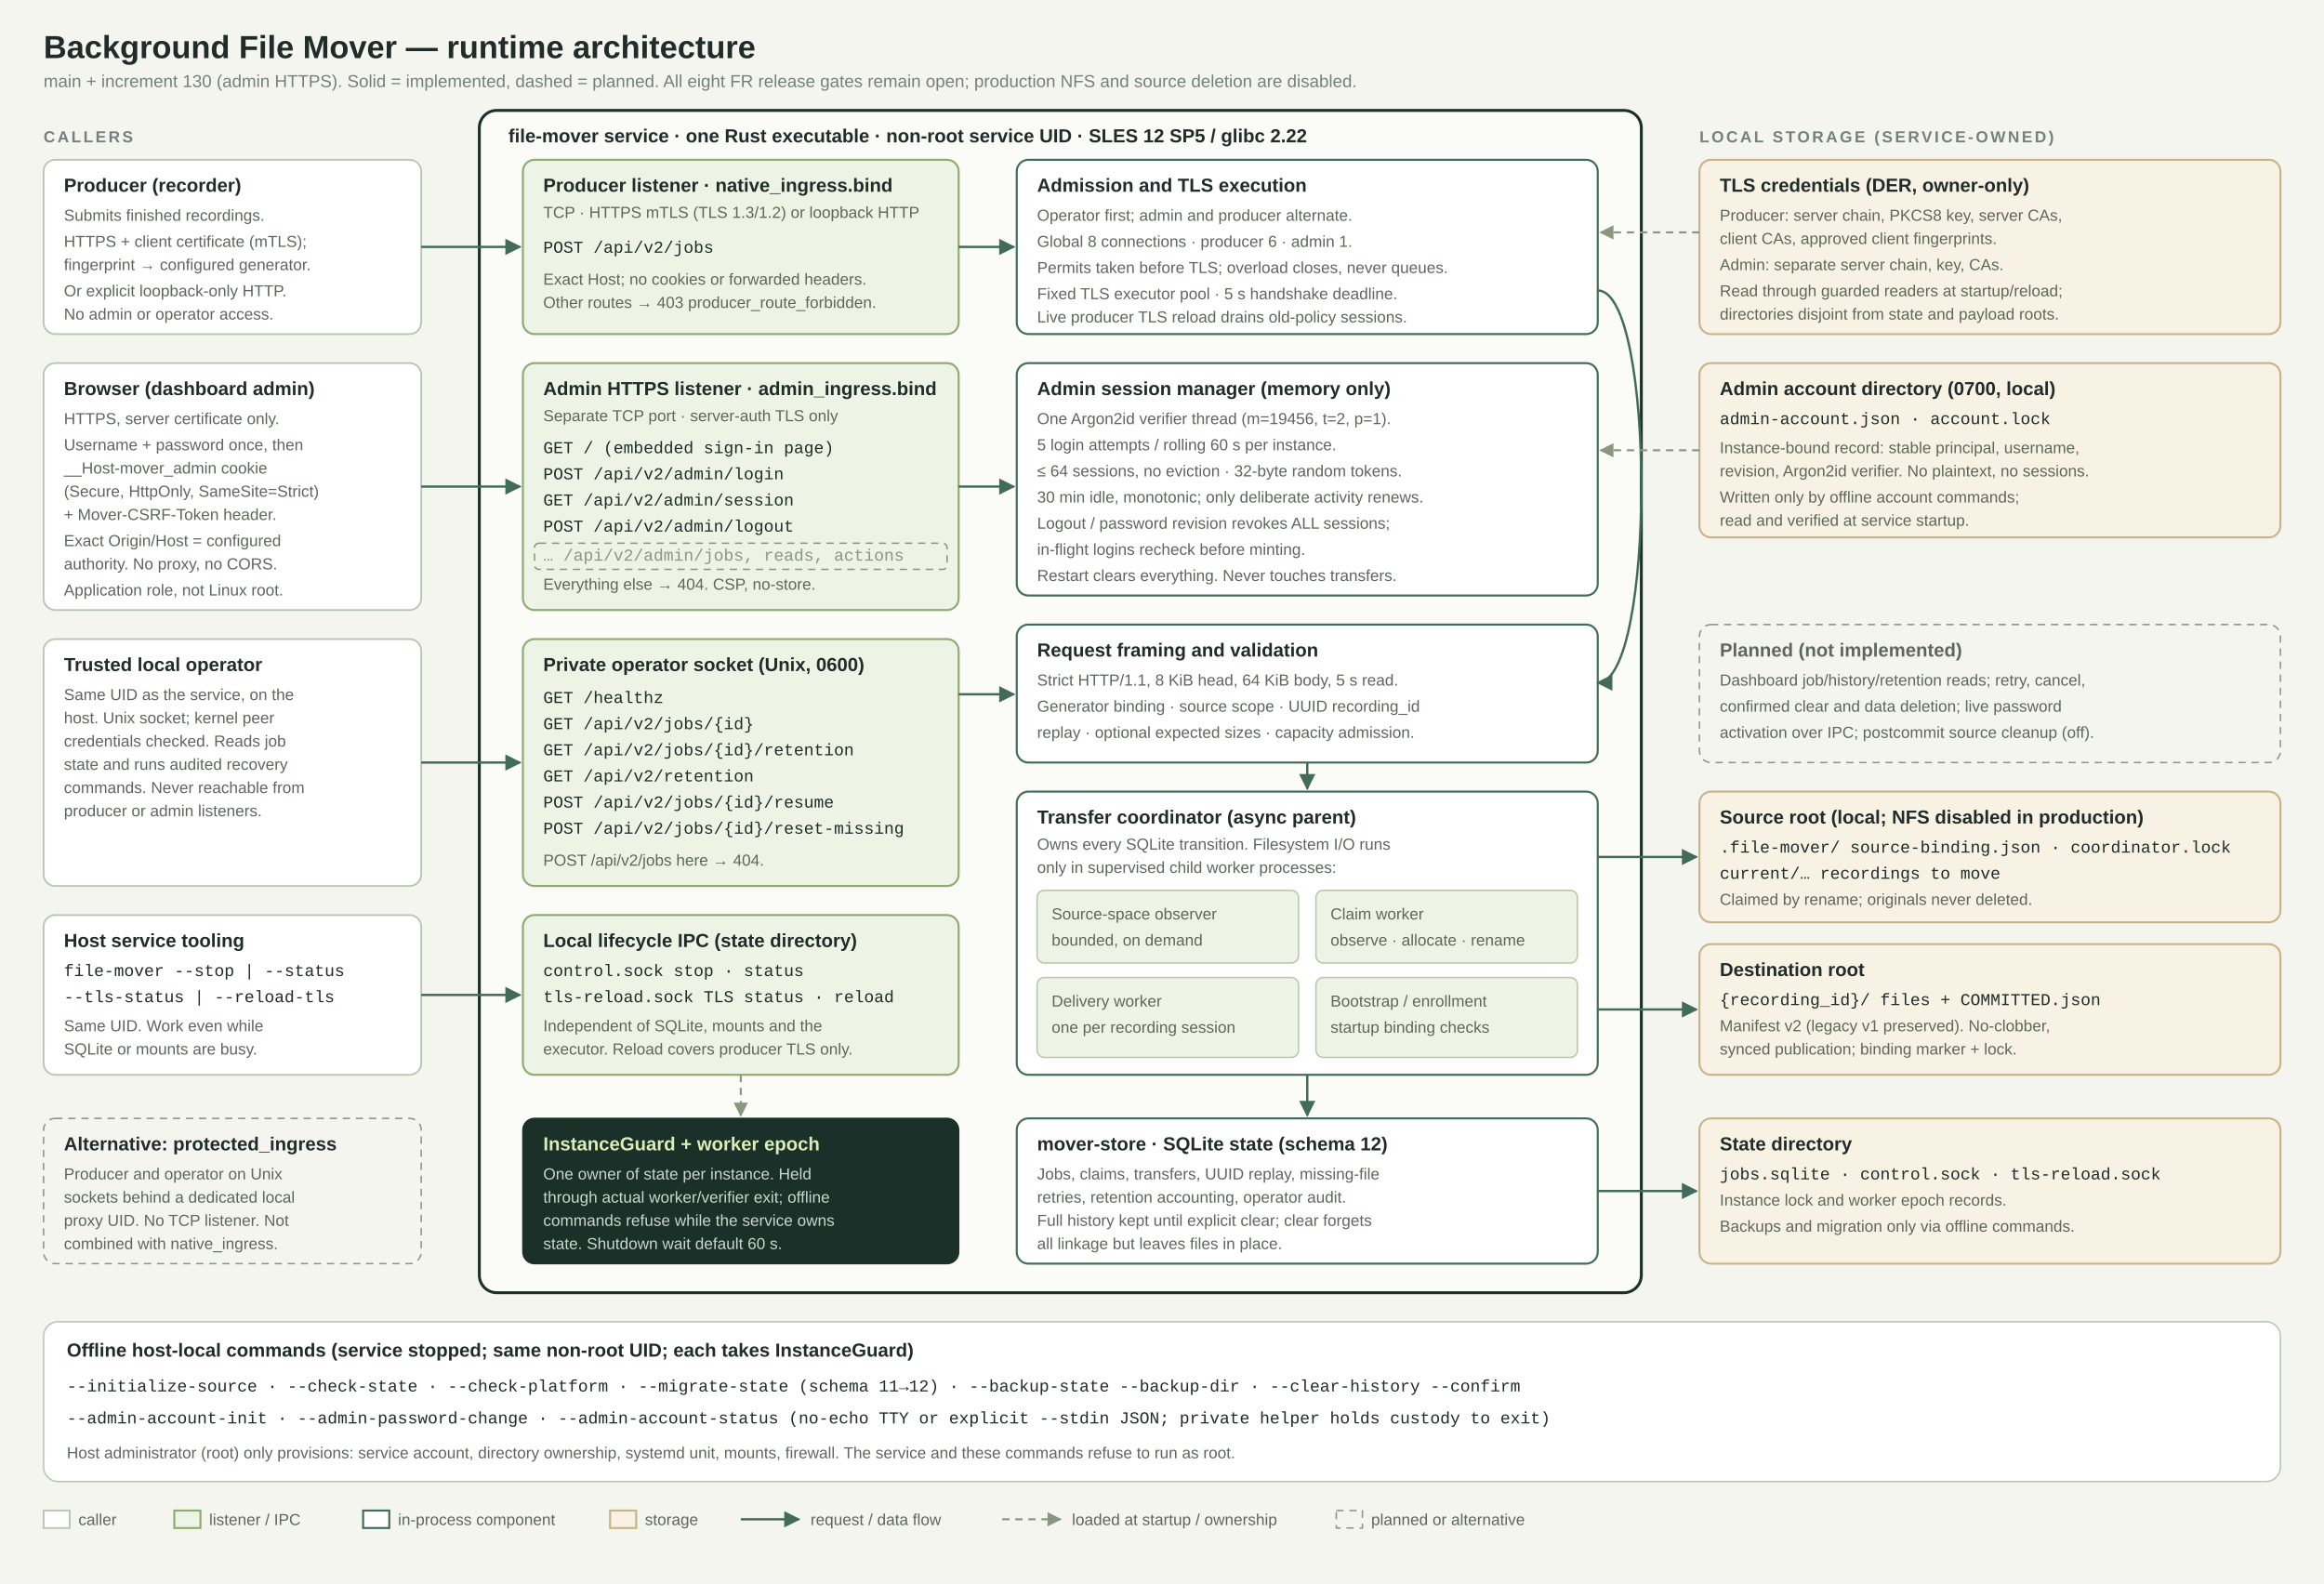
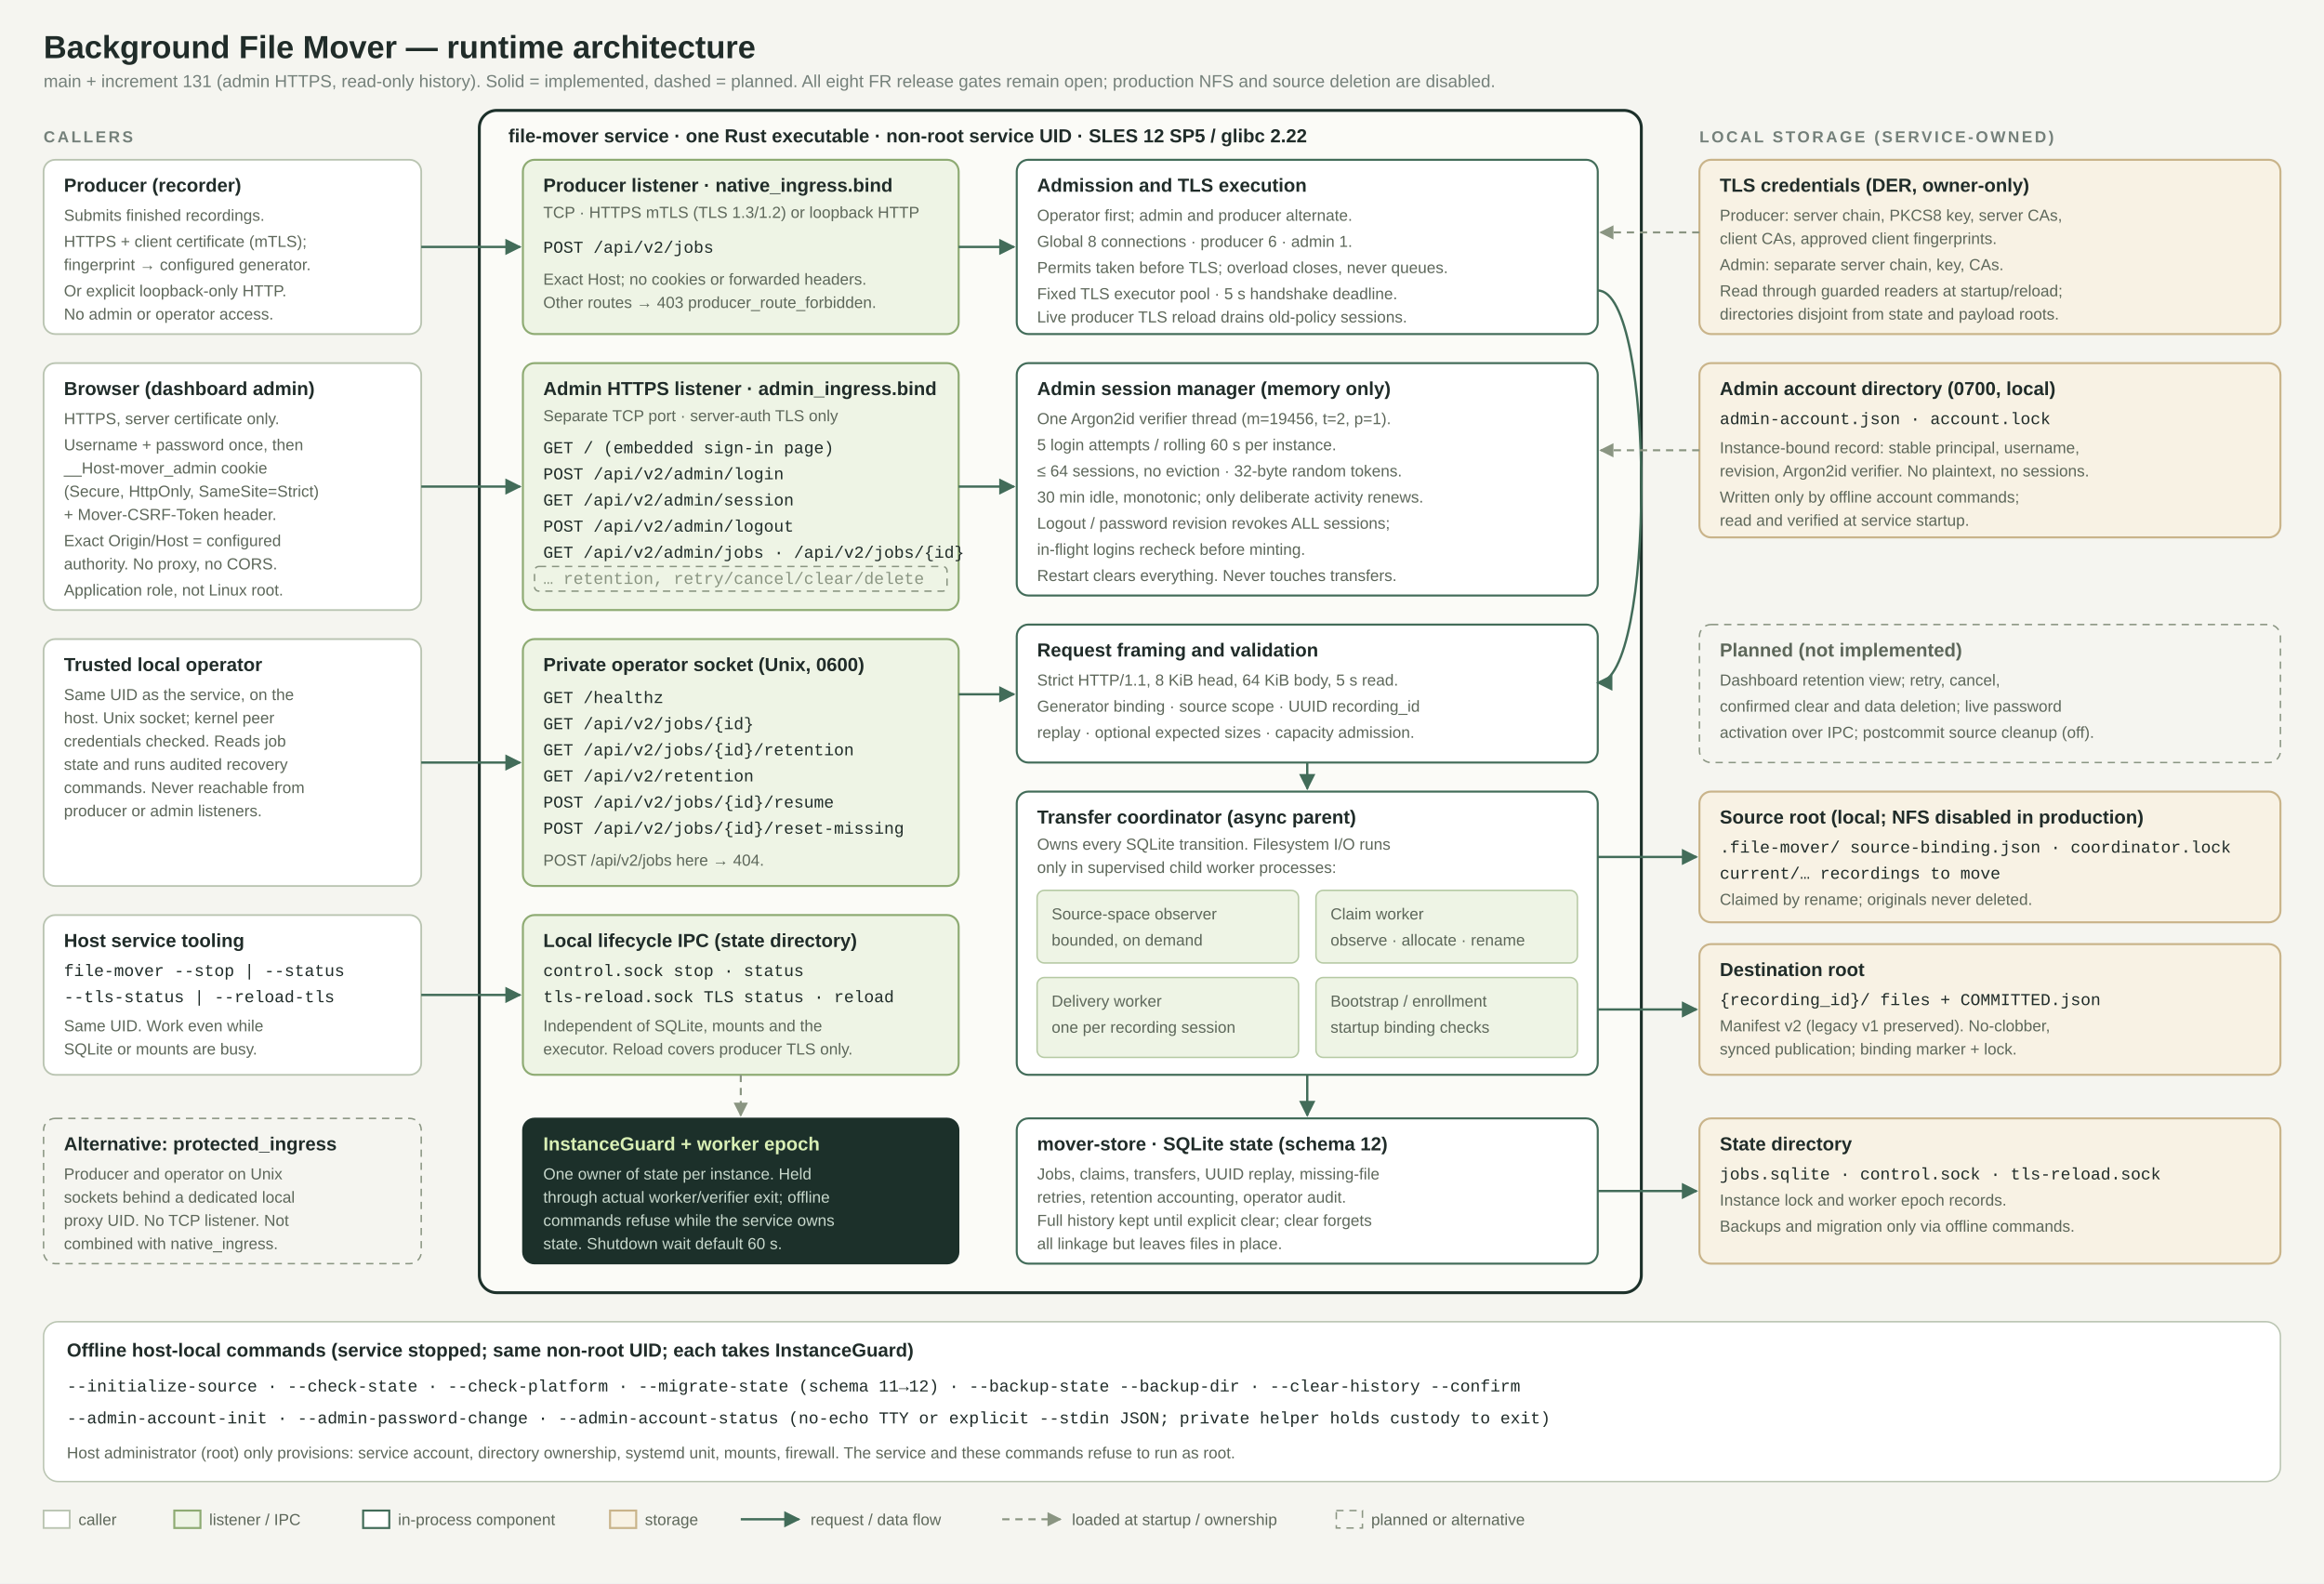
<svg xmlns="http://www.w3.org/2000/svg" width="1600" height="1090" viewBox="0 0 1600 1090" font-family="Segoe UI, Arial, sans-serif" font-size="12" fill="#202c29">
  <defs>
    <marker id="arrow" viewBox="0 0 10 10" refX="9" refY="5" markerWidth="7" markerHeight="7" orient="auto-start-reverse">
      <path d="M0 0 10 5 0 10z" fill="#426c59" />
    </marker>
    <marker id="arrow-gray" viewBox="0 0 10 10" refX="9" refY="5" markerWidth="7" markerHeight="7" orient="auto-start-reverse">
      <path d="M0 0 10 5 0 10z" fill="#8a9582" />
    </marker>
    <style>
      .title{font-size:22px;font-weight:600}
      .sub{font-size:12px;fill:#74807a}
      .head{font-size:13px;font-weight:600}
      .col{font-size:11px;font-weight:600;letter-spacing:1.6px;fill:#74807a}
      .note{font-size:11px;fill:#5d675a}
      .mono{font-family:Consolas, 'Courier New', monospace;font-size:11.5px}
      .planned{font-family:Consolas, 'Courier New', monospace;font-size:11.5px;fill:#8a9582}
      .caller{fill:#ffffff;stroke:#b9c4b1;stroke-width:1.2}
      .listener{fill:#eef4e5;stroke:#8eab73;stroke-width:1.4}
      .core{fill:#ffffff;stroke:#426c59;stroke-width:1.4}
      .store{fill:#f8f2e4;stroke:#c9b48a;stroke-width:1.4}
      .guard{fill:#1c302a;stroke:#1c302a}
      .flow{stroke:#426c59;stroke-width:1.6;fill:none;marker-end:url(#arrow)}
      .load{stroke:#8a9582;stroke-width:1.4;fill:none;stroke-dasharray:5 4;marker-end:url(#arrow-gray)}
      .inv{fill:#c8d8cc}
      .inv-head{fill:#d9efb5}
      .dash{fill:none;stroke:#8a9582;stroke-dasharray:5 4}
    </style>
  </defs>
  <rect width="1600" height="1090" fill="#f5f5f0" />
  <text x="30" y="40" class="title">Background File Mover — runtime architecture</text>
-   <text x="30" y="60" class="sub">main + increment 130 (admin HTTPS). Solid = implemented, dashed = planned. All eight FR release gates remain open; production NFS and source deletion are disabled.</text>
+   <text x="30" y="60" class="sub">main + increment 131 (admin HTTPS, read-only history). Solid = implemented, dashed = planned. All eight FR release gates remain open; production NFS and source deletion are disabled.</text>
  <text x="30" y="98" class="col">CALLERS</text>
  <text x="1170" y="98" class="col">LOCAL STORAGE (SERVICE-OWNED)</text>
  <rect x="330" y="76" width="800" height="814" rx="12" fill="#fbfbf7" stroke="#1c302a" stroke-width="2" />
  <text x="350" y="98" class="head">file-mover service · one Rust executable · non-root service UID · SLES 12 SP5 / glibc 2.22</text>
  <rect x="30" y="110" width="260" height="120" rx="8" class="caller" />
  <text x="44" y="132" class="head">Producer (recorder)</text>
  <text x="44" y="152" class="note">Submits finished recordings.</text>
  <text x="44" y="170" class="note">HTTPS + client certificate (mTLS);</text>
  <text x="44" y="186" class="note">fingerprint → configured generator.</text>
  <text x="44" y="204" class="note">Or explicit loopback-only HTTP.</text>
  <text x="44" y="220" class="note">No admin or operator access.</text>
  <rect x="30" y="250" width="260" height="170" rx="8" class="caller" />
  <text x="44" y="272" class="head">Browser (dashboard admin)</text>
  <text x="44" y="292" class="note">HTTPS, server certificate only.</text>
  <text x="44" y="310" class="note">Username + password once, then</text>
  <text x="44" y="326" class="note">__Host-mover_admin cookie</text>
  <text x="44" y="342" class="note">(Secure, HttpOnly, SameSite=Strict)</text>
  <text x="44" y="358" class="note">+ Mover-CSRF-Token header.</text>
  <text x="44" y="376" class="note">Exact Origin/Host = configured</text>
  <text x="44" y="392" class="note">authority. No proxy, no CORS.</text>
  <text x="44" y="410" class="note">Application role, not Linux root.</text>
  <rect x="30" y="440" width="260" height="170" rx="8" class="caller" />
  <text x="44" y="462" class="head">Trusted local operator</text>
  <text x="44" y="482" class="note">Same UID as the service, on the</text>
  <text x="44" y="498" class="note">host. Unix socket; kernel peer</text>
  <text x="44" y="514" class="note">credentials checked. Reads job</text>
  <text x="44" y="530" class="note">state and runs audited recovery</text>
  <text x="44" y="546" class="note">commands. Never reachable from</text>
  <text x="44" y="562" class="note">producer or admin listeners.</text>
  <rect x="30" y="630" width="260" height="110" rx="8" class="caller" />
  <text x="44" y="652" class="head">Host service tooling</text>
  <text x="44" y="672" class="mono">file-mover --stop | --status</text>
  <text x="44" y="690" class="mono">--tls-status | --reload-tls</text>
  <text x="44" y="710" class="note">Same UID. Work even while</text>
  <text x="44" y="726" class="note">SQLite or mounts are busy.</text>
  <rect x="30" y="770" width="260" height="100" rx="8" class="dash" fill="#ffffff" />
  <text x="44" y="792" class="head">Alternative: protected_ingress</text>
  <text x="44" y="812" class="note">Producer and operator on Unix</text>
  <text x="44" y="828" class="note">sockets behind a dedicated local</text>
  <text x="44" y="844" class="note">proxy UID. No TCP listener. Not</text>
  <text x="44" y="860" class="note">combined with native_ingress.</text>
  <rect x="360" y="110" width="300" height="120" rx="8" class="listener" />
  <text x="374" y="132" class="head">Producer listener · native_ingress.bind</text>
  <text x="374" y="150" class="note">TCP · HTTPS mTLS (TLS 1.3/1.2) or loopback HTTP</text>
  <text x="374" y="174" class="mono">POST /api/v2/jobs</text>
  <text x="374" y="196" class="note">Exact Host; no cookies or forwarded headers.</text>
  <text x="374" y="212" class="note">Other routes → 403 producer_route_forbidden.</text>
  <rect x="360" y="250" width="300" height="170" rx="8" class="listener" />
  <text x="374" y="272" class="head">Admin HTTPS listener · admin_ingress.bind</text>
  <text x="374" y="290" class="note">Separate TCP port · server-auth TLS only</text>
  <text x="374" y="312" class="mono">GET  /  (embedded sign-in page)</text>
  <text x="374" y="330" class="mono">POST /api/v2/admin/login</text>
  <text x="374" y="348" class="mono">GET  /api/v2/admin/session</text>
  <text x="374" y="366" class="mono">POST /api/v2/admin/logout</text>
-   <text x="374" y="386" class="planned">… /api/v2/admin/jobs, reads, actions</text>
-   <text x="374" y="406" class="note">Everything else → 404. CSP, no-store.</text>
-   <rect x="368" y="374" width="284" height="18" rx="3" class="dash" />
+   <text x="374" y="384" class="mono">GET  /api/v2/admin/jobs · /api/v2/jobs/{id}</text>
+   <text x="374" y="402" class="planned">… retention, retry/cancel/clear/delete</text>
+   <rect x="368" y="390" width="284" height="17" rx="3" class="dash" />
  <rect x="360" y="440" width="300" height="170" rx="8" class="listener" />
  <text x="374" y="462" class="head">Private operator socket (Unix, 0600)</text>
  <text x="374" y="484" class="mono">GET  /healthz</text>
  <text x="374" y="502" class="mono">GET  /api/v2/jobs/{id}</text>
  <text x="374" y="520" class="mono">GET  /api/v2/jobs/{id}/retention</text>
  <text x="374" y="538" class="mono">GET  /api/v2/retention</text>
  <text x="374" y="556" class="mono">POST /api/v2/jobs/{id}/resume</text>
  <text x="374" y="574" class="mono">POST /api/v2/jobs/{id}/reset-missing</text>
  <text x="374" y="596" class="note">POST /api/v2/jobs here → 404.</text>
  <rect x="360" y="630" width="300" height="110" rx="8" class="listener" />
  <text x="374" y="652" class="head">Local lifecycle IPC (state directory)</text>
  <text x="374" y="672" class="mono">control.sock     stop · status</text>
  <text x="374" y="690" class="mono">tls-reload.sock  TLS status · reload</text>
  <text x="374" y="710" class="note">Independent of SQLite, mounts and the</text>
  <text x="374" y="726" class="note">executor. Reload covers producer TLS only.</text>
  <rect x="360" y="770" width="300" height="100" rx="8" class="guard" />
  <text x="374" y="792" class="head inv-head">InstanceGuard + worker epoch</text>
  <text x="374" y="812" class="note inv">One owner of state per instance. Held</text>
  <text x="374" y="828" class="note inv">through actual worker/verifier exit; offline</text>
  <text x="374" y="844" class="note inv">commands refuse while the service owns</text>
  <text x="374" y="860" class="note inv">state. Shutdown wait default 60 s.</text>
  <rect x="700" y="110" width="400" height="120" rx="8" class="core" />
  <text x="714" y="132" class="head">Admission and TLS execution</text>
  <text x="714" y="152" class="note">Operator first; admin and producer alternate.</text>
  <text x="714" y="170" class="note">Global 8 connections · producer 6 · admin 1.</text>
  <text x="714" y="188" class="note">Permits taken before TLS; overload closes, never queues.</text>
  <text x="714" y="206" class="note">Fixed TLS executor pool · 5 s handshake deadline.</text>
  <text x="714" y="222" class="note">Live producer TLS reload drains old-policy sessions.</text>
  <rect x="700" y="250" width="400" height="160" rx="8" class="core" />
  <text x="714" y="272" class="head">Admin session manager (memory only)</text>
  <text x="714" y="292" class="note">One Argon2id verifier thread (m=19456, t=2, p=1).</text>
  <text x="714" y="310" class="note">5 login attempts / rolling 60 s per instance.</text>
  <text x="714" y="328" class="note">≤ 64 sessions, no eviction · 32-byte random tokens.</text>
  <text x="714" y="346" class="note">30 min idle, monotonic; only deliberate activity renews.</text>
  <text x="714" y="364" class="note">Logout / password revision revokes ALL sessions;</text>
  <text x="714" y="382" class="note">in-flight logins recheck before minting.</text>
  <text x="714" y="400" class="note">Restart clears everything. Never touches transfers.</text>
  <rect x="700" y="430" width="400" height="95" rx="8" class="core" />
  <text x="714" y="452" class="head">Request framing and validation</text>
  <text x="714" y="472" class="note">Strict HTTP/1.1, 8 KiB head, 64 KiB body, 5 s read.</text>
  <text x="714" y="490" class="note">Generator binding · source scope · UUID recording_id</text>
  <text x="714" y="508" class="note">replay · optional expected sizes · capacity admission.</text>
  <rect x="700" y="545" width="400" height="195" rx="8" class="core" />
  <text x="714" y="567" class="head">Transfer coordinator (async parent)</text>
  <text x="714" y="585" class="note">Owns every SQLite transition. Filesystem I/O runs</text>
  <text x="714" y="601" class="note">only in supervised child worker processes:</text>
  <rect x="714" y="613" width="180" height="50" rx="5" fill="#eef4e5" stroke="#b5c9a3" />
  <text x="724" y="633" class="note">Source-space observer</text>
  <text x="724" y="651" class="note">bounded, on demand</text>
  <rect x="906" y="613" width="180" height="50" rx="5" fill="#eef4e5" stroke="#b5c9a3" />
  <text x="916" y="633" class="note">Claim worker</text>
  <text x="916" y="651" class="note">observe · allocate · rename</text>
  <rect x="714" y="673" width="180" height="55" rx="5" fill="#eef4e5" stroke="#b5c9a3" />
  <text x="724" y="693" class="note">Delivery worker</text>
  <text x="724" y="711" class="note">one per recording session</text>
  <rect x="906" y="673" width="180" height="55" rx="5" fill="#eef4e5" stroke="#b5c9a3" />
  <text x="916" y="693" class="note">Bootstrap / enrollment</text>
  <text x="916" y="711" class="note">startup binding checks</text>
  <rect x="700" y="770" width="400" height="100" rx="8" class="core" />
  <text x="714" y="792" class="head">mover-store · SQLite state (schema 12)</text>
  <text x="714" y="812" class="note">Jobs, claims, transfers, UUID replay, missing-file</text>
  <text x="714" y="828" class="note">retries, retention accounting, operator audit.</text>
  <text x="714" y="844" class="note">Full history kept until explicit clear; clear forgets</text>
  <text x="714" y="860" class="note">all linkage but leaves files in place.</text>
  <rect x="1170" y="110" width="400" height="120" rx="8" class="store" />
  <text x="1184" y="132" class="head">TLS credentials (DER, owner-only)</text>
  <text x="1184" y="152" class="note">Producer: server chain, PKCS8 key, server CAs,</text>
  <text x="1184" y="168" class="note">client CAs, approved client fingerprints.</text>
  <text x="1184" y="186" class="note">Admin: separate server chain, key, CAs.</text>
  <text x="1184" y="204" class="note">Read through guarded readers at startup/reload;</text>
  <text x="1184" y="220" class="note">directories disjoint from state and payload roots.</text>
  <rect x="1170" y="250" width="400" height="120" rx="8" class="store" />
  <text x="1184" y="272" class="head">Admin account directory (0700, local)</text>
  <text x="1184" y="292" class="mono">admin-account.json · account.lock</text>
  <text x="1184" y="312" class="note">Instance-bound record: stable principal, username,</text>
  <text x="1184" y="328" class="note">revision, Argon2id verifier. No plaintext, no sessions.</text>
  <text x="1184" y="346" class="note">Written only by offline account commands;</text>
  <text x="1184" y="362" class="note">read and verified at service startup.</text>
  <rect x="1170" y="430" width="400" height="95" rx="8" class="dash" fill="#ffffff" />
  <text x="1184" y="452" class="head" fill="#5d675a">Planned (not implemented)</text>
-   <text x="1184" y="472" class="note">Dashboard job/history/retention reads; retry, cancel,</text>
+   <text x="1184" y="472" class="note">Dashboard retention view; retry, cancel,</text>
  <text x="1184" y="490" class="note">confirmed clear and data deletion; live password</text>
  <text x="1184" y="508" class="note">activation over IPC; postcommit source cleanup (off).</text>
  <rect x="1170" y="545" width="400" height="90" rx="8" class="store" />
  <text x="1184" y="567" class="head">Source root (local; NFS disabled in production)</text>
  <text x="1184" y="587" class="mono">.file-mover/ source-binding.json · coordinator.lock</text>
  <text x="1184" y="605" class="mono">current/…  recordings to move</text>
  <text x="1184" y="623" class="note">Claimed by rename; originals never deleted.</text>
  <rect x="1170" y="650" width="400" height="90" rx="8" class="store" />
  <text x="1184" y="672" class="head">Destination root</text>
  <text x="1184" y="692" class="mono">{recording_id}/ files + COMMITTED.json</text>
  <text x="1184" y="710" class="note">Manifest v2 (legacy v1 preserved). No-clobber,</text>
  <text x="1184" y="726" class="note">synced publication; binding marker + lock.</text>
  <rect x="1170" y="770" width="400" height="100" rx="8" class="store" />
  <text x="1184" y="792" class="head">State directory</text>
  <text x="1184" y="812" class="mono">jobs.sqlite · control.sock · tls-reload.sock</text>
  <text x="1184" y="830" class="note">Instance lock and worker epoch records.</text>
  <text x="1184" y="848" class="note">Backups and migration only via offline commands.</text>
  <line x1="290" y1="170" x2="358" y2="170" class="flow" />
  <line x1="290" y1="335" x2="358" y2="335" class="flow" />
  <line x1="290" y1="525" x2="358" y2="525" class="flow" />
  <line x1="290" y1="685" x2="358" y2="685" class="flow" />
  <line x1="660" y1="170" x2="698" y2="170" class="flow" />
  <line x1="660" y1="335" x2="698" y2="335" class="flow" />
  <line x1="660" y1="478" x2="698" y2="478" class="flow" />
  <path d="M1100 200 C1140 200 1140 470 1100 470" class="flow" />
  <line x1="900" y1="525" x2="900" y2="543" class="flow" />
  <line x1="900" y1="740" x2="900" y2="768" class="flow" />
  <line x1="1100" y1="590" x2="1168" y2="590" class="flow" />
  <line x1="1100" y1="695" x2="1168" y2="695" class="flow" />
  <line x1="1100" y1="820" x2="1168" y2="820" class="flow" />
  <line x1="1170" y1="160" x2="1102" y2="160" class="load" />
  <line x1="1170" y1="310" x2="1102" y2="310" class="load" />
  <line x1="510" y1="740" x2="510" y2="768" class="load" />
  <rect x="30" y="910" width="1540" height="110" rx="10" fill="#ffffff" stroke="#b9c4b1" />
  <text x="46" y="934" class="head">Offline host-local commands (service stopped; same non-root UID; each takes InstanceGuard)</text>
  <text x="46" y="958" class="mono">--initialize-source · --check-state · --check-platform · --migrate-state (schema 11→12) · --backup-state --backup-dir · --clear-history --confirm</text>
  <text x="46" y="980" class="mono">--admin-account-init · --admin-password-change · --admin-account-status   (no-echo TTY or explicit --stdin JSON; private helper holds custody to exit)</text>
  <text x="46" y="1004" class="note">Host administrator (root) only provisions: service account, directory ownership, systemd unit, mounts, firewall. The service and these commands refuse to run as root.</text>
  <g transform="translate(30 1040)">
    <rect width="18" height="12" class="caller" />
    <text x="24" y="10" class="note">caller</text>
    <rect x="90" width="18" height="12" class="listener" />
    <text x="114" y="10" class="note">listener / IPC</text>
    <rect x="220" width="18" height="12" class="core" />
    <text x="244" y="10" class="note">in-process component</text>
    <rect x="390" width="18" height="12" class="store" />
    <text x="414" y="10" class="note">storage</text>
    <line x1="480" y1="6" x2="520" y2="6" class="flow" />
    <text x="528" y="10" class="note">request / data flow</text>
    <line x1="660" y1="6" x2="700" y2="6" class="load" />
    <text x="708" y="10" class="note">loaded at startup / ownership</text>
    <rect x="890" width="18" height="12" class="dash" />
    <text x="914" y="10" class="note">planned or alternative</text>
  </g>
</svg>
